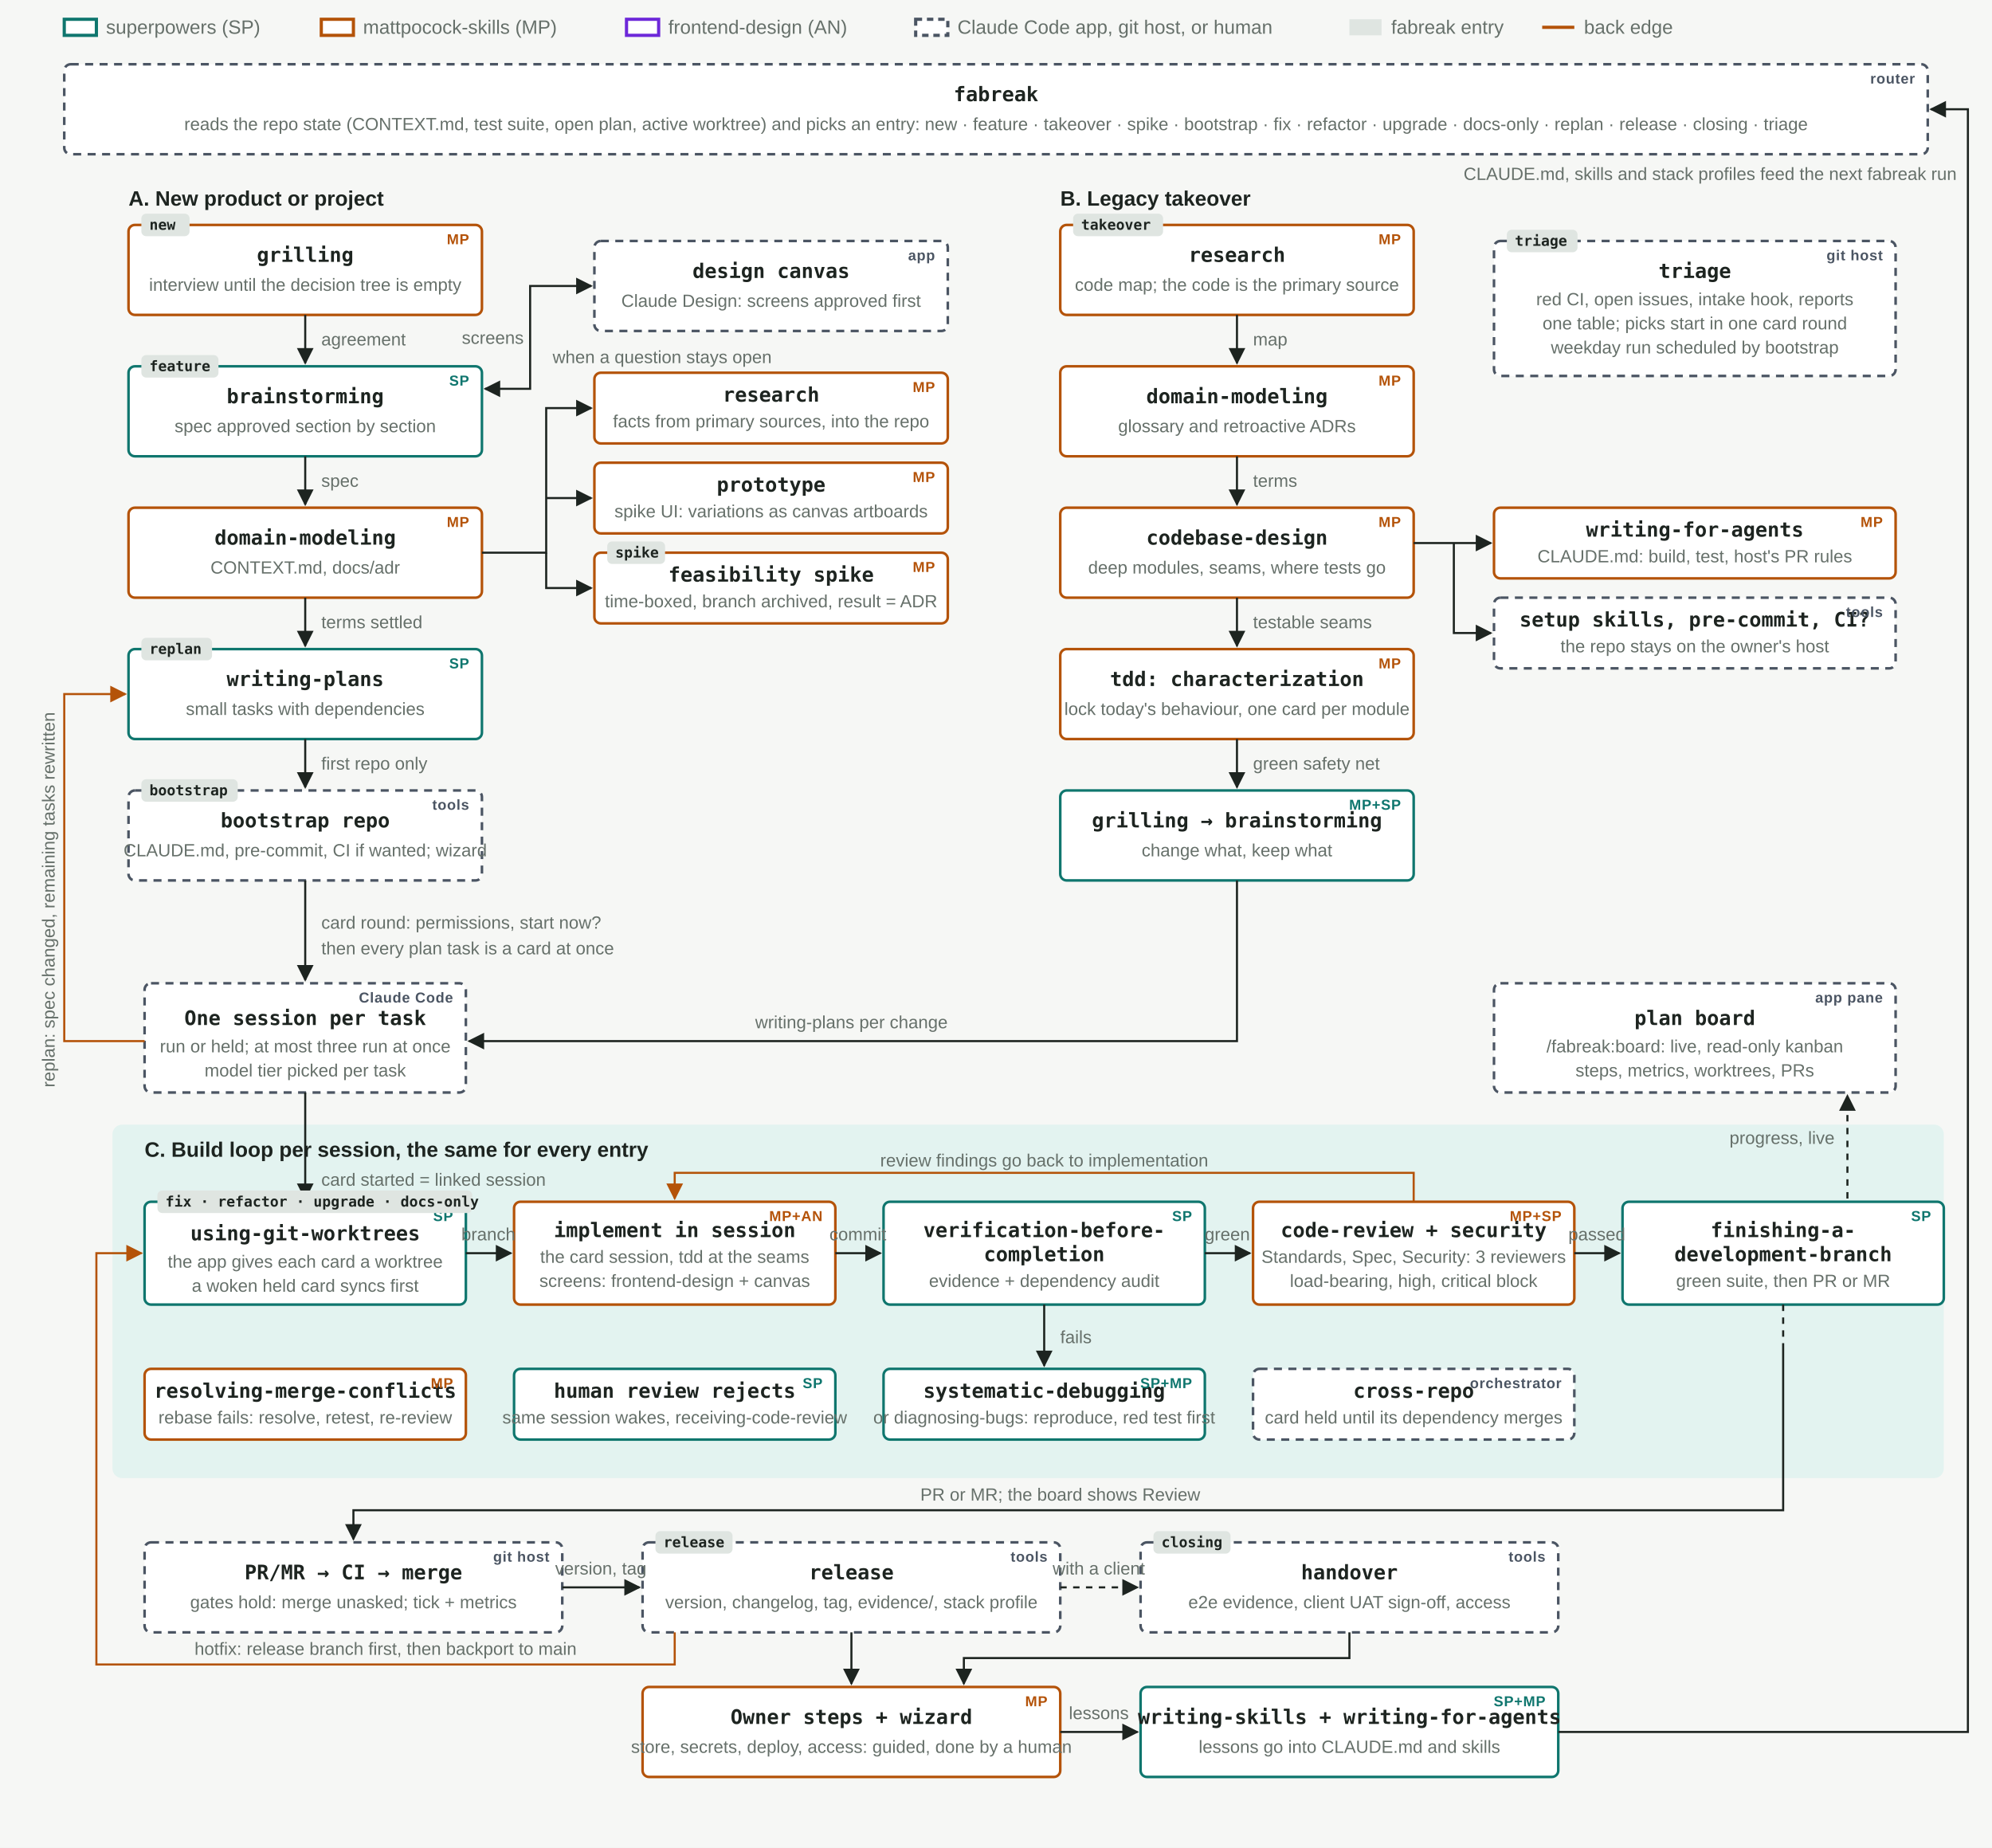
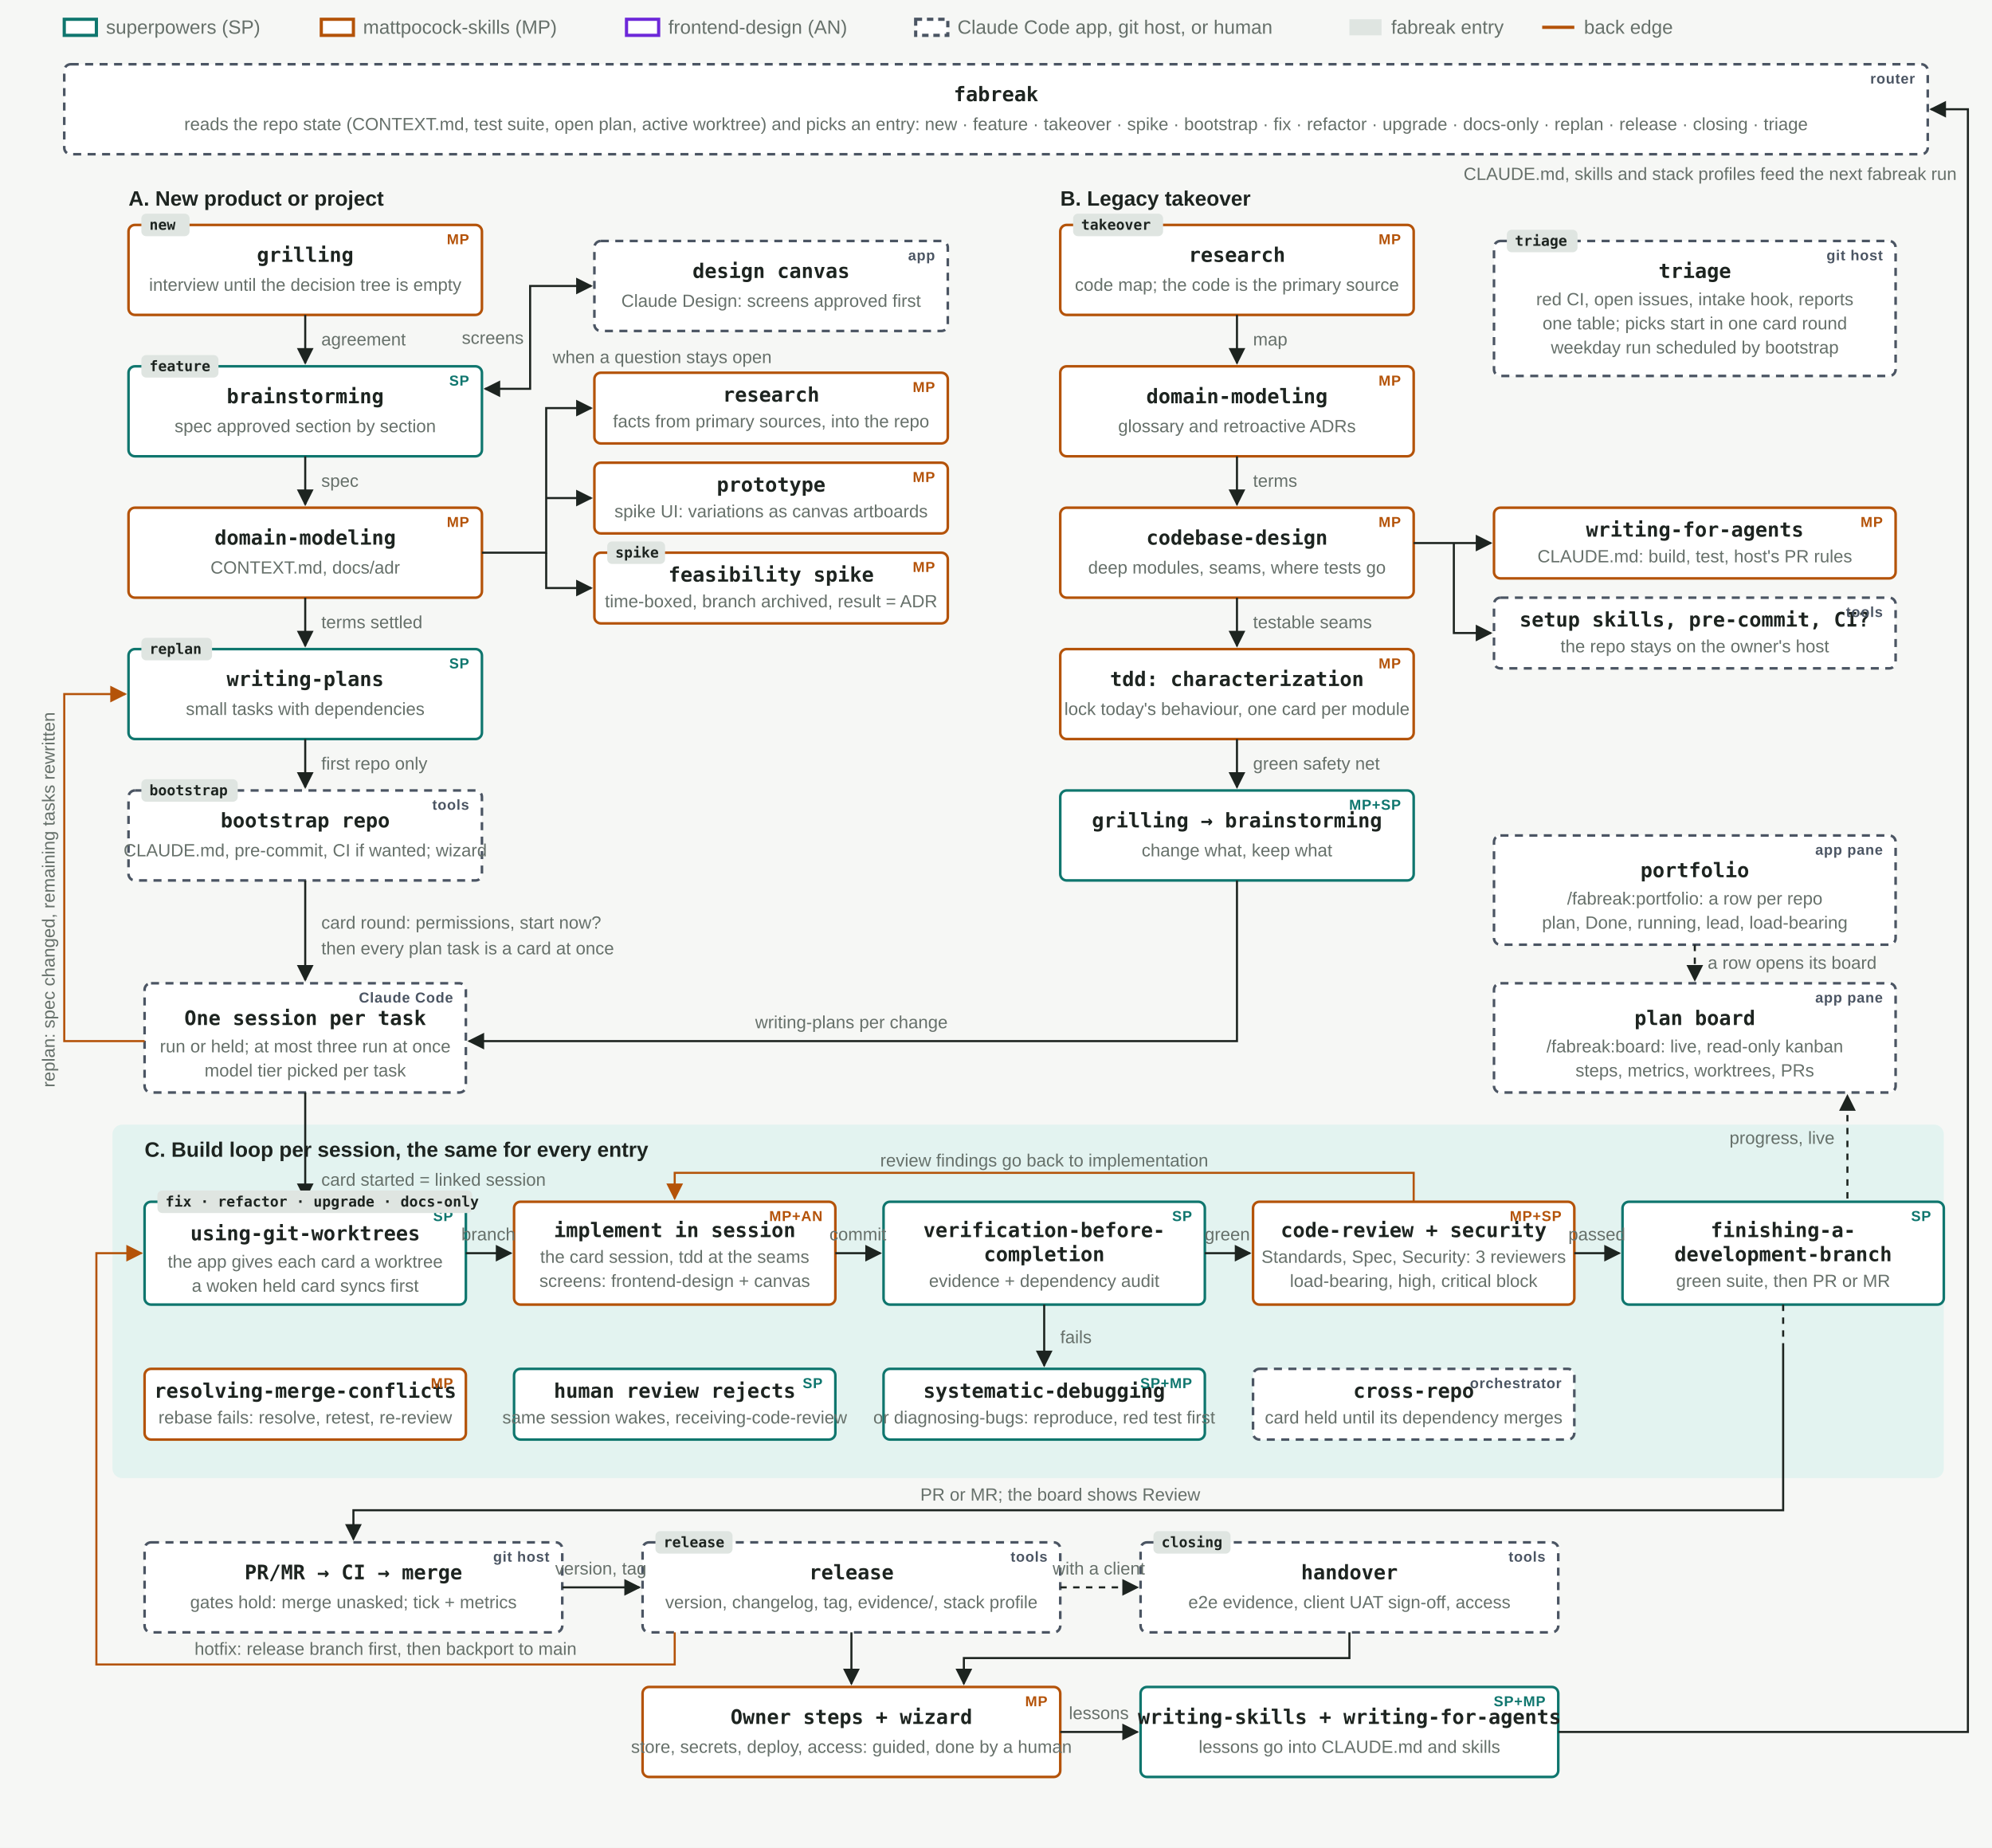
- <svg xmlns="http://www.w3.org/2000/svg" viewBox="0 0 1240 1150" width="1240" height="1150" role="img" aria-label="fabreak Agentic Development Lifecycle: a router on top chooses an entry; lane A for a new product, started from the owner's template repo and stack profile when one fits, lane B for a legacy takeover; screens are approved on a Claude Design canvas before the spec; after a card round every plan task becomes its own session, run or held, then loop C: worktree, implement, verify with a dependency audit, review on Standards, Spec and Security, finish; the live plan board shows steps, metrics, worktrees and PRs; then PR or MR, merge without a question when the gates hold, tick with a metrics line, release with a stack profile for the next new product, closing; triage turns red CI, open issues and an intake hook into cards, on a weekday schedule; back edges for review findings, replan and hotfix.">
+ <svg xmlns="http://www.w3.org/2000/svg" viewBox="0 0 1240 1150" width="1240" height="1150" role="img" aria-label="fabreak Agentic Development Lifecycle: a router on top chooses an entry; lane A for a new product, started from the owner's template repo and stack profile when one fits, lane B for a legacy takeover; screens are approved on a Claude Design canvas before the spec; after a card round every plan task becomes its own session, run or held, then loop C: worktree, implement, verify with a dependency audit, review on Standards, Spec and Security, finish; the live plan board shows steps, metrics, worktrees and PRs, and the portfolio page shows a row per repository that opens its board; then PR or MR, merge without a question when the gates hold, tick with a metrics line, release with a stack profile for the next new product, closing; triage turns red CI, open issues and an intake hook into cards, on a weekday schedule; back edges for review findings, replan and hotfix.">
  <style>
    .n rect { fill: #ffffff; stroke-width: 1.6; }
    .sp rect { stroke: #0f766e; } .mp rect { stroke: #b45309; } .an rect { stroke: #6d28d9; }
    .tl rect { stroke: #4b5563; stroke-dasharray: 5 4; }
    .t { font: 600 12.5px Menlo, "SFMono-Regular", monospace; fill: #1d2420; }
    .d { font: 11px -apple-system, "Helvetica Neue", Arial, sans-serif; fill: #66706a; }
    .b { font: 600 9px -apple-system, Arial, sans-serif; letter-spacing: 0.04em; }
    .sp .b { fill: #0f766e; } .mp .b { fill: #b45309; } .tl .b { fill: #4b5563; } .an .b { fill: #6d28d9; }
    .tag rect { fill: #dfe5e1; } .tag text { font: 600 9px Menlo, monospace; fill: #1d2420; }
    .lane { font: 600 13px -apple-system, Arial, sans-serif; fill: #1d2420; }
    .lbl { font: 11px -apple-system, Arial, sans-serif; fill: #66706a; }
    .ln { fill: none; stroke: #1d2420; stroke-width: 1.3; }
    .back { stroke: #b45309; } .soft { stroke-dasharray: 4 4; }
    .band { fill: #e3f3f0; }
    .legend { font: 12px -apple-system, Arial, sans-serif; fill: #66706a; }
  </style>
  <defs>
    <marker id="a" viewBox="0 0 10 10" refX="9" refY="5" markerWidth="8" markerHeight="8" orient="auto-start-reverse">
      <path d="M0,0 L10,5 L0,10 z" fill="#1d2420" />
    </marker>
    <marker id="am" viewBox="0 0 10 10" refX="9" refY="5" markerWidth="8" markerHeight="8" orient="auto-start-reverse">
      <path d="M0,0 L10,5 L0,10 z" fill="#b45309" />
    </marker>
  </defs>
  <rect width="1240" height="1150" fill="#f6f7f5" />
  <g class="legend">
    <rect x="40" y="12" width="20" height="10" fill="#fff" stroke="#0f766e" stroke-width="2" />
    <text x="66" y="21">superpowers (SP)</text>
    <rect x="200" y="12" width="20" height="10" fill="#fff" stroke="#b45309" stroke-width="2" />
    <text x="226" y="21">mattpocock-skills (MP)</text>
    <rect x="390" y="12" width="20" height="10" fill="#fff" stroke="#6d28d9" stroke-width="2" />
    <text x="416" y="21">frontend-design (AN)</text>
    <rect x="570" y="12" width="20" height="10" fill="#fff" stroke="#4b5563" stroke-width="2" stroke-dasharray="4 3" />
    <text x="596" y="21">Claude Code app, git host, or human</text>
    <rect x="840" y="12" width="20" height="10" fill="#dfe5e1" />
    <text x="866" y="21">fabreak entry</text>
    <line x1="960" y1="17" x2="980" y2="17" stroke="#b45309" stroke-width="2" />
    <text x="986" y="21">back edge</text>
  </g>
  <rect class="band" x="70" y="700" width="1140" height="220" rx="6" />
  <g class="n tl">
    <rect x="40" y="40" width="1160" height="56" rx="4" />
    <text class="t" x="620" y="63" text-anchor="middle">fabreak</text>
    <text class="d" x="620" y="81" text-anchor="middle">reads the repo state (CONTEXT.md, test suite, open plan, active worktree) and picks an entry: new · feature · takeover · spike · bootstrap · fix · refactor · upgrade · docs-only · replan · release · closing · triage</text>
    <text class="b" x="1192" y="52" text-anchor="end">router</text>
  </g>
  <text class="lane" x="80" y="128">A. New product or project</text>
  <text class="lane" x="660" y="128">B. Legacy takeover</text>
  <text class="lane" x="90" y="720">C. Build loop per session, the same for every entry</text>
  <g class="n mp">
    <rect x="80" y="140" width="220" height="56" rx="4" />
    <text class="t" x="190" y="163" text-anchor="middle">grilling</text>
    <text class="d" x="190" y="181" text-anchor="middle">interview until the decision tree is empty</text>
    <text class="b" x="292" y="152" text-anchor="end">MP</text>
  </g>
  <g class="tag">
    <rect x="88" y="133" width="30" height="14" rx="3" />
    <text x="93" y="143">new</text>
  </g>
  <g class="n sp">
    <rect x="80" y="228" width="220" height="56" rx="4" />
    <text class="t" x="190" y="251" text-anchor="middle">brainstorming</text>
    <text class="d" x="190" y="269" text-anchor="middle">spec approved section by section</text>
    <text class="b" x="292" y="240" text-anchor="end">SP</text>
  </g>
  <g class="tag">
    <rect x="88" y="221" width="48" height="14" rx="3" />
    <text x="93" y="231">feature</text>
  </g>
  <g class="n mp">
    <rect x="80" y="316" width="220" height="56" rx="4" />
    <text class="t" x="190" y="339" text-anchor="middle">domain-modeling</text>
    <text class="d" x="190" y="357" text-anchor="middle">CONTEXT.md, docs/adr</text>
    <text class="b" x="292" y="328" text-anchor="end">MP</text>
  </g>
  <g class="n sp">
    <rect x="80" y="404" width="220" height="56" rx="4" />
    <text class="t" x="190" y="427" text-anchor="middle">writing-plans</text>
    <text class="d" x="190" y="445" text-anchor="middle">small tasks with dependencies</text>
    <text class="b" x="292" y="416" text-anchor="end">SP</text>
  </g>
  <g class="tag">
    <rect x="88" y="397" width="44" height="14" rx="3" />
    <text x="93" y="407">replan</text>
  </g>
  <g class="n tl">
    <rect x="80" y="492" width="220" height="56" rx="4" />
    <text class="t" x="190" y="515" text-anchor="middle">bootstrap repo</text>
    <text class="d" x="190" y="533" text-anchor="middle">CLAUDE.md, pre-commit, CI if wanted; wizard</text>
    <text class="b" x="292" y="504" text-anchor="end">tools</text>
  </g>
  <g class="tag">
    <rect x="88" y="485" width="60" height="14" rx="3" />
    <text x="93" y="495">bootstrap</text>
  </g>
  <g class="n tl">
    <rect x="370" y="150" width="220" height="56" rx="4" />
    <text class="t" x="480" y="173" text-anchor="middle">design canvas</text>
    <text class="d" x="480" y="191" text-anchor="middle">Claude Design: screens approved first</text>
    <text class="b" x="582" y="162" text-anchor="end">app</text>
  </g>
  <polyline class="ln" points="302,242 330,242 330,178 368,178" marker-start="url(#a)" marker-end="url(#a)" />
  <text class="lbl" x="326" y="214" text-anchor="end">screens</text>
  <g class="n mp">
    <rect x="370" y="232" width="220" height="44" rx="4" />
    <text class="t" x="480" y="250" text-anchor="middle">research</text>
    <text class="d" x="480" y="266" text-anchor="middle">facts from primary sources, into the repo</text>
    <text class="b" x="582" y="244" text-anchor="end">MP</text>
  </g>
  <g class="n mp">
    <rect x="370" y="288" width="220" height="44" rx="4" />
    <text class="t" x="480" y="306" text-anchor="middle">prototype</text>
    <text class="d" x="480" y="322" text-anchor="middle">spike UI: variations as canvas artboards</text>
    <text class="b" x="582" y="300" text-anchor="end">MP</text>
  </g>
  <g class="n mp">
    <rect x="370" y="344" width="220" height="44" rx="4" />
    <text class="t" x="480" y="362" text-anchor="middle">feasibility spike</text>
    <text class="d" x="480" y="378" text-anchor="middle">time-boxed, branch archived, result = ADR</text>
    <text class="b" x="582" y="356" text-anchor="end">MP</text>
  </g>
  <g class="tag">
    <rect x="378" y="337" width="36" height="14" rx="3" />
    <text x="383" y="347">spike</text>
  </g>
  <line class="ln" x1="190" y1="196" x2="190" y2="226" marker-end="url(#a)" />
  <text class="lbl" x="200" y="215">agreement</text>
  <line class="ln" x1="190" y1="284" x2="190" y2="314" marker-end="url(#a)" />
  <text class="lbl" x="200" y="303">spec</text>
  <line class="ln" x1="190" y1="372" x2="190" y2="402" marker-end="url(#a)" />
  <text class="lbl" x="200" y="391">terms settled</text>
  <line class="ln" x1="190" y1="460" x2="190" y2="490" marker-end="url(#a)" />
  <text class="lbl" x="200" y="479">first repo only</text>
  <polyline class="ln" points="300,344 340,344 340,254 368,254" marker-end="url(#a)" />
  <polyline class="ln" points="340,310 368,310" marker-end="url(#a)" />
  <polyline class="ln" points="340,344 340,366 368,366" marker-end="url(#a)" />
  <text class="lbl" x="344" y="226">when a question stays open</text>
  <line class="ln" x1="190" y1="548" x2="190" y2="610" marker-end="url(#a)" />
  <text class="lbl" x="200" y="578">card round: permissions, start now?</text>
  <text class="lbl" x="200" y="594">then every plan task is a card at once</text>
  <g class="n mp">
    <rect x="660" y="140" width="220" height="56" rx="4" />
    <text class="t" x="770" y="163" text-anchor="middle">research</text>
    <text class="d" x="770" y="181" text-anchor="middle">code map; the code is the primary source</text>
    <text class="b" x="872" y="152" text-anchor="end">MP</text>
  </g>
  <g class="tag">
    <rect x="668" y="133" width="56" height="14" rx="3" />
    <text x="673" y="143">takeover</text>
  </g>
  <g class="n mp">
    <rect x="660" y="228" width="220" height="56" rx="4" />
    <text class="t" x="770" y="251" text-anchor="middle">domain-modeling</text>
    <text class="d" x="770" y="269" text-anchor="middle">glossary and retroactive ADRs</text>
    <text class="b" x="872" y="240" text-anchor="end">MP</text>
  </g>
  <g class="n mp">
    <rect x="660" y="316" width="220" height="56" rx="4" />
    <text class="t" x="770" y="339" text-anchor="middle">codebase-design</text>
    <text class="d" x="770" y="357" text-anchor="middle">deep modules, seams, where tests go</text>
    <text class="b" x="872" y="328" text-anchor="end">MP</text>
  </g>
  <g class="n mp">
    <rect x="660" y="404" width="220" height="56" rx="4" />
    <text class="t" x="770" y="427" text-anchor="middle">tdd: characterization</text>
    <text class="d" x="770" y="445" text-anchor="middle">lock today's behaviour, one card per module</text>
    <text class="b" x="872" y="416" text-anchor="end">MP</text>
  </g>
  <g class="n sp">
    <rect x="660" y="492" width="220" height="56" rx="4" />
    <text class="t" x="770" y="515" text-anchor="middle">grilling → brainstorming</text>
    <text class="d" x="770" y="533" text-anchor="middle">change what, keep what</text>
    <text class="b" x="872" y="504" text-anchor="end">MP+SP</text>
  </g>
  <g class="n tl">
    <rect x="930" y="150" width="250" height="84" rx="4" />
    <text class="t" x="1055" y="173" text-anchor="middle">triage</text>
    <text class="d" x="1055" y="190" text-anchor="middle">red CI, open issues, intake hook, reports</text>
    <text class="d" x="1055" y="205" text-anchor="middle">one table; picks start in one card round</text>
    <text class="d" x="1055" y="220" text-anchor="middle">weekday run scheduled by bootstrap</text>
    <text class="b" x="1172" y="162" text-anchor="end">git host</text>
  </g>
  <g class="tag">
    <rect x="938" y="143" width="44" height="14" rx="3" />
    <text x="943" y="153">triage</text>
  </g>
  <g class="n mp">
    <rect x="930" y="316" width="250" height="44" rx="4" />
    <text class="t" x="1055" y="334" text-anchor="middle">writing-for-agents</text>
    <text class="d" x="1055" y="350" text-anchor="middle">CLAUDE.md: build, test, host's PR rules</text>
    <text class="b" x="1172" y="328" text-anchor="end">MP</text>
  </g>
  <g class="n tl">
    <rect x="930" y="372" width="250" height="44" rx="4" />
    <text class="t" x="1055" y="390" text-anchor="middle">setup skills, pre-commit, CI?</text>
    <text class="d" x="1055" y="406" text-anchor="middle">the repo stays on the owner's host</text>
    <text class="b" x="1172" y="384" text-anchor="end">tools</text>
  </g>
  <line class="ln" x1="770" y1="196" x2="770" y2="226" marker-end="url(#a)" />
  <text class="lbl" x="780" y="215">map</text>
  <line class="ln" x1="770" y1="284" x2="770" y2="314" marker-end="url(#a)" />
  <text class="lbl" x="780" y="303">terms</text>
  <line class="ln" x1="770" y1="372" x2="770" y2="402" marker-end="url(#a)" />
  <text class="lbl" x="780" y="391">testable seams</text>
  <line class="ln" x1="770" y1="460" x2="770" y2="490" marker-end="url(#a)" />
  <text class="lbl" x="780" y="479">green safety net</text>
  <polyline class="ln" points="880,338 928,338" marker-end="url(#a)" />
  <polyline class="ln" points="905,338 905,394 928,394" marker-end="url(#a)" />
  <polyline class="ln" points="770,548 770,648 292,648" marker-end="url(#a)" />
  <text class="lbl" x="530" y="640" text-anchor="middle">writing-plans per change</text>
  <g class="n tl">
    <rect x="90" y="612" width="200" height="68" rx="4" />
    <text class="t" x="190" y="638" text-anchor="middle">One session per task</text>
    <text class="d" x="190" y="655" text-anchor="middle">run or held; at most three run at once</text>
    <text class="d" x="190" y="670" text-anchor="middle">model tier picked per task</text>
    <text class="b" x="282" y="624" text-anchor="end">Claude Code</text>
  </g>
  <line class="ln" x1="190" y1="680" x2="190" y2="746" marker-end="url(#a)" />
  <text class="lbl" x="200" y="738">card started = linked session</text>
  <polyline class="ln back" points="90,648 40,648 40,432 78,432" marker-end="url(#am)" />
  <text class="lbl" transform="rotate(-90 34 560)" x="34" y="560" text-anchor="middle">replan: spec changed, remaining tasks rewritten</text>
  <g class="n tl">
+     <rect x="930" y="520" width="250" height="68" rx="4" />
+     <text class="t" x="1055" y="546" text-anchor="middle">portfolio</text>
+     <text class="d" x="1055" y="563" text-anchor="middle">/fabreak:portfolio: a row per repo</text>
+     <text class="d" x="1055" y="578" text-anchor="middle">plan, Done, running, lead, load-bearing</text>
+     <text class="b" x="1172" y="532" text-anchor="end">app pane</text>
+   </g>
+   <line class="ln soft" x1="1055" y1="588" x2="1055" y2="610" marker-end="url(#a)" />
+   <text class="lbl" x="1063" y="603">a row opens its board</text>
+   <g class="n tl">
    <rect x="930" y="612" width="250" height="68" rx="4" />
    <text class="t" x="1055" y="638" text-anchor="middle">plan board</text>
    <text class="d" x="1055" y="655" text-anchor="middle">/fabreak:board: live, read-only kanban</text>
    <text class="d" x="1055" y="670" text-anchor="middle">steps, metrics, worktrees, PRs</text>
    <text class="b" x="1172" y="624" text-anchor="end">app pane</text>
  </g>
  <line class="ln soft" x1="1150" y1="746" x2="1150" y2="682" marker-end="url(#a)" />
  <text class="lbl" x="1142" y="712" text-anchor="end">progress, live</text>
  <g class="n sp">
    <rect x="90" y="748" width="200" height="64" rx="4" />
    <text class="t" x="190" y="772" text-anchor="middle">using-git-worktrees</text>
    <text class="d" x="190" y="789" text-anchor="middle">the app gives each card a worktree</text>
    <text class="d" x="190" y="804" text-anchor="middle">a woken held card syncs first</text>
    <text class="b" x="282" y="760" text-anchor="end">SP</text>
  </g>
  <g class="tag">
    <rect x="98" y="741" width="196" height="14" rx="3" />
    <text x="103" y="751">fix · refactor · upgrade · docs-only</text>
  </g>
  <g class="n mp">
    <rect x="320" y="748" width="200" height="64" rx="4" />
    <text class="t" x="420" y="770" text-anchor="middle">implement in session</text>
    <text class="d" x="420" y="786" text-anchor="middle">the card session, tdd at the seams</text>
    <text class="d" x="420" y="801" text-anchor="middle">screens: frontend-design + canvas</text>
    <text class="b" x="512" y="760" text-anchor="end">MP+AN</text>
  </g>
  <g class="n sp">
    <rect x="550" y="748" width="200" height="64" rx="4" />
    <text class="t" x="650" y="770" text-anchor="middle">verification-before-</text>
    <text class="t" x="650" y="785" text-anchor="middle">completion</text>
    <text class="d" x="650" y="801" text-anchor="middle">evidence + dependency audit</text>
    <text class="b" x="742" y="760" text-anchor="end">SP</text>
  </g>
  <g class="n mp">
    <rect x="780" y="748" width="200" height="64" rx="4" />
    <text class="t" x="880" y="770" text-anchor="middle">code-review + security</text>
    <text class="d" x="880" y="786" text-anchor="middle">Standards, Spec, Security: 3 reviewers</text>
    <text class="d" x="880" y="801" text-anchor="middle">load-bearing, high, critical block</text>
    <text class="b" x="972" y="760" text-anchor="end">MP+SP</text>
  </g>
  <g class="n sp">
    <rect x="1010" y="748" width="200" height="64" rx="4" />
    <text class="t" x="1110" y="770" text-anchor="middle">finishing-a-</text>
    <text class="t" x="1110" y="785" text-anchor="middle">development-branch</text>
    <text class="d" x="1110" y="801" text-anchor="middle">green suite, then PR or MR</text>
    <text class="b" x="1202" y="760" text-anchor="end">SP</text>
  </g>
  <line class="ln" x1="290" y1="780" x2="318" y2="780" marker-end="url(#a)" />
  <line class="ln" x1="520" y1="780" x2="548" y2="780" marker-end="url(#a)" />
  <line class="ln" x1="750" y1="780" x2="778" y2="780" marker-end="url(#a)" />
  <line class="ln" x1="980" y1="780" x2="1008" y2="780" marker-end="url(#a)" />
  <text class="lbl" x="304" y="772" text-anchor="middle">branch</text>
  <text class="lbl" x="534" y="772" text-anchor="middle">commit</text>
  <text class="lbl" x="764" y="772" text-anchor="middle">green</text>
  <text class="lbl" x="994" y="772" text-anchor="middle">passed</text>
  <polyline class="ln back" points="880,748 880,730 420,730 420,746" marker-end="url(#am)" />
  <text class="lbl" x="650" y="726" text-anchor="middle">review findings go back to implementation</text>
  <g class="n mp">
    <rect x="90" y="852" width="200" height="44" rx="4" />
    <text class="t" x="190" y="870" text-anchor="middle">resolving-merge-conflicts</text>
    <text class="d" x="190" y="886" text-anchor="middle">rebase fails: resolve, retest, re-review</text>
    <text class="b" x="282" y="864" text-anchor="end">MP</text>
  </g>
  <g class="n sp">
    <rect x="320" y="852" width="200" height="44" rx="4" />
    <text class="t" x="420" y="870" text-anchor="middle">human review rejects</text>
    <text class="d" x="420" y="886" text-anchor="middle">same session wakes, receiving-code-review</text>
    <text class="b" x="512" y="864" text-anchor="end">SP</text>
  </g>
  <g class="n sp">
    <rect x="550" y="852" width="200" height="44" rx="4" />
    <text class="t" x="650" y="870" text-anchor="middle">systematic-debugging</text>
    <text class="d" x="650" y="886" text-anchor="middle">or diagnosing-bugs: reproduce, red test first</text>
    <text class="b" x="742" y="864" text-anchor="end">SP+MP</text>
  </g>
  <g class="n tl">
    <rect x="780" y="852" width="200" height="44" rx="4" />
    <text class="t" x="880" y="870" text-anchor="middle">cross-repo</text>
    <text class="d" x="880" y="886" text-anchor="middle">card held until its dependency merges</text>
    <text class="b" x="972" y="864" text-anchor="end">orchestrator</text>
  </g>
  <line class="ln" x1="650" y1="812" x2="650" y2="850" marker-end="url(#a)" />
  <text class="lbl" x="660" y="836">fails</text>
  <line class="ln soft" x1="1110" y1="812" x2="1110" y2="836" />
  <polyline class="ln" points="1110,836 1110,940 220,940 220,958" marker-end="url(#a)" />
  <text class="lbl" x="660" y="934" text-anchor="middle">PR or MR; the board shows Review</text>
  <g class="n tl">
    <rect x="90" y="960" width="260" height="56" rx="4" />
    <text class="t" x="220" y="983" text-anchor="middle">PR/MR → CI → merge</text>
    <text class="d" x="220" y="1001" text-anchor="middle">gates hold: merge unasked; tick + metrics</text>
    <text class="b" x="342" y="972" text-anchor="end">git host</text>
  </g>
  <g class="n tl">
    <rect x="400" y="960" width="260" height="56" rx="4" />
    <text class="t" x="530" y="983" text-anchor="middle">release</text>
    <text class="d" x="530" y="1001" text-anchor="middle">version, changelog, tag, evidence/, stack profile</text>
    <text class="b" x="652" y="972" text-anchor="end">tools</text>
  </g>
  <g class="tag">
    <rect x="408" y="953" width="48" height="14" rx="3" />
    <text x="413" y="963">release</text>
  </g>
  <g class="n tl">
    <rect x="710" y="960" width="260" height="56" rx="4" />
    <text class="t" x="840" y="983" text-anchor="middle">handover</text>
    <text class="d" x="840" y="1001" text-anchor="middle">e2e evidence, client UAT sign-off, access</text>
    <text class="b" x="962" y="972" text-anchor="end">tools</text>
  </g>
  <g class="tag">
    <rect x="718" y="953" width="48" height="14" rx="3" />
    <text x="723" y="963">closing</text>
  </g>
  <line class="ln" x1="350" y1="988" x2="398" y2="988" marker-end="url(#a)" />
  <text class="lbl" x="374" y="980" text-anchor="middle">version, tag</text>
  <line class="ln soft" x1="660" y1="988" x2="708" y2="988" marker-end="url(#a)" />
  <text class="lbl" x="684" y="980" text-anchor="middle">with a client</text>
  <g class="n mp">
    <rect x="400" y="1050" width="260" height="56" rx="4" />
    <text class="t" x="530" y="1073" text-anchor="middle">Owner steps + wizard</text>
    <text class="d" x="530" y="1091" text-anchor="middle">store, secrets, deploy, access: guided, done by a human</text>
    <text class="b" x="652" y="1062" text-anchor="end">MP</text>
  </g>
  <g class="n sp">
    <rect x="710" y="1050" width="260" height="56" rx="4" />
    <text class="t" x="840" y="1073" text-anchor="middle">writing-skills + writing-for-agents</text>
    <text class="d" x="840" y="1091" text-anchor="middle">lessons go into CLAUDE.md and skills</text>
    <text class="b" x="962" y="1062" text-anchor="end">SP+MP</text>
  </g>
  <line class="ln" x1="530" y1="1016" x2="530" y2="1048" marker-end="url(#a)" />
  <polyline class="ln" points="840,1016 840,1032 600,1032 600,1048" marker-end="url(#a)" />
  <line class="ln" x1="660" y1="1078" x2="708" y2="1078" marker-end="url(#a)" />
  <text class="lbl" x="684" y="1070" text-anchor="middle">lessons</text>
  <polyline class="ln" points="970,1078 1225,1078 1225,68 1202,68" marker-end="url(#a)" />
  <text class="lbl" x="1218" y="112" text-anchor="end">CLAUDE.md, skills and stack profiles feed the next fabreak run</text>
  <polyline class="ln back" points="420,1016 420,1036 60,1036 60,780 88,780" marker-end="url(#am)" />
  <text class="lbl" x="240" y="1030" text-anchor="middle">hotfix: release branch first, then backport to main</text>
</svg>
